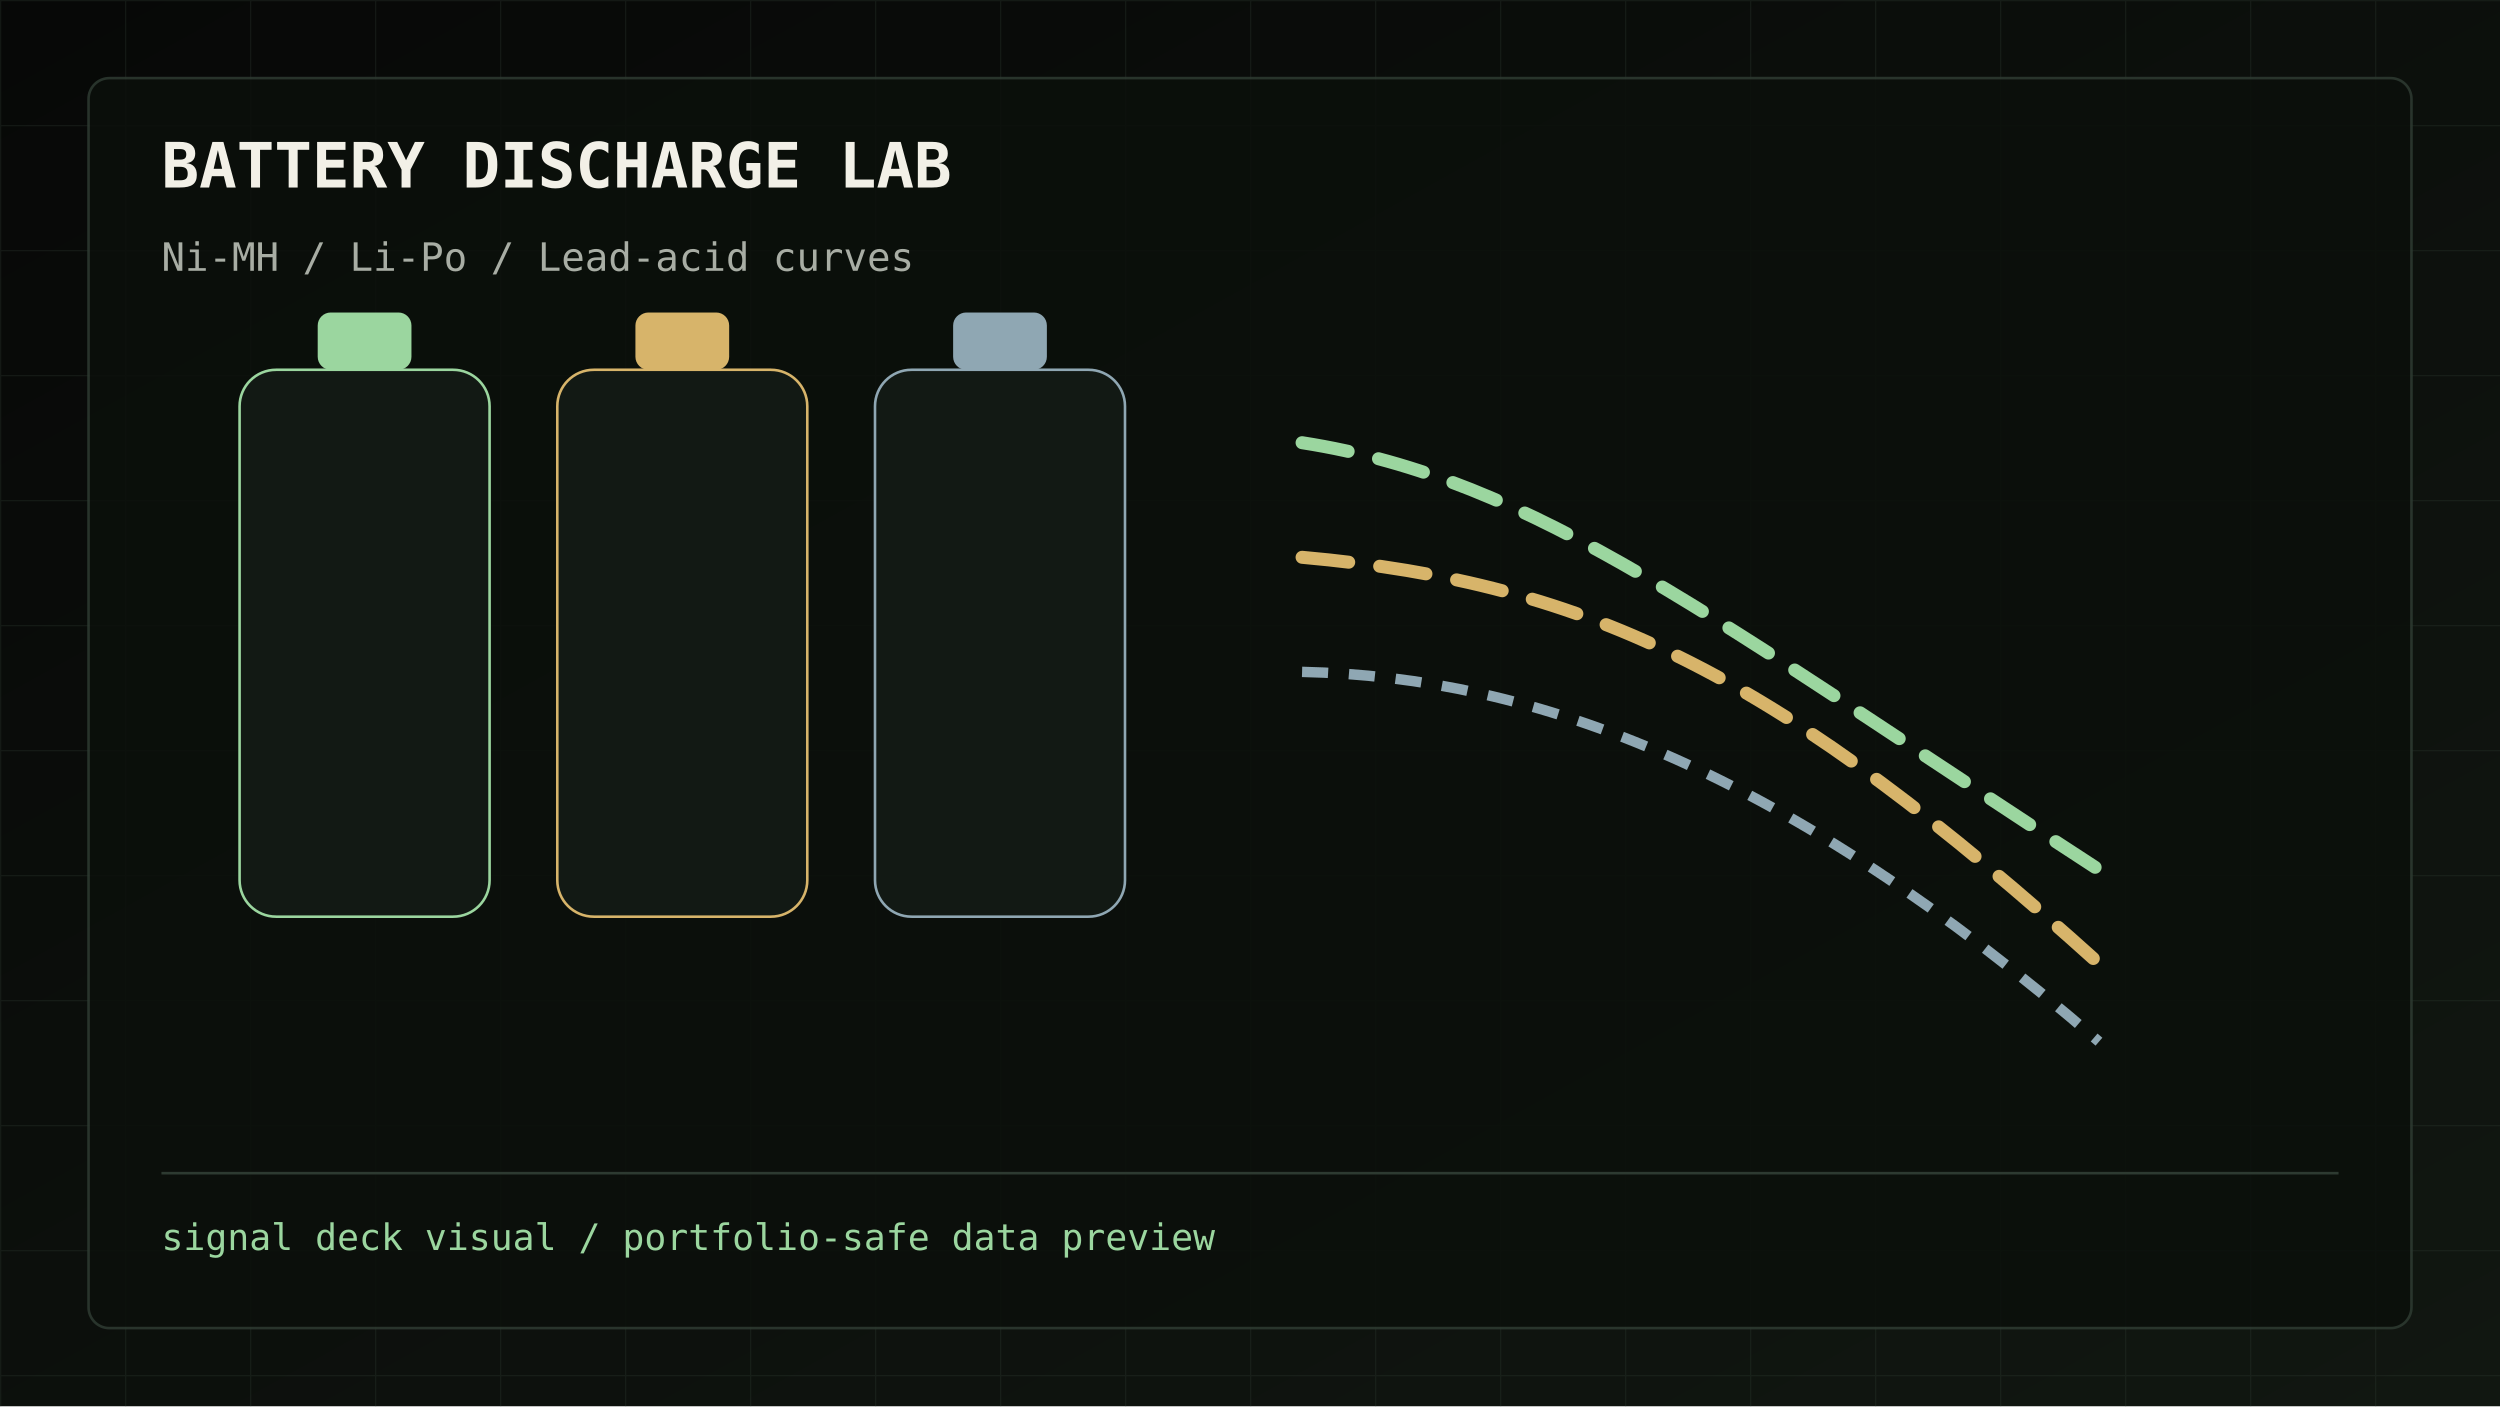
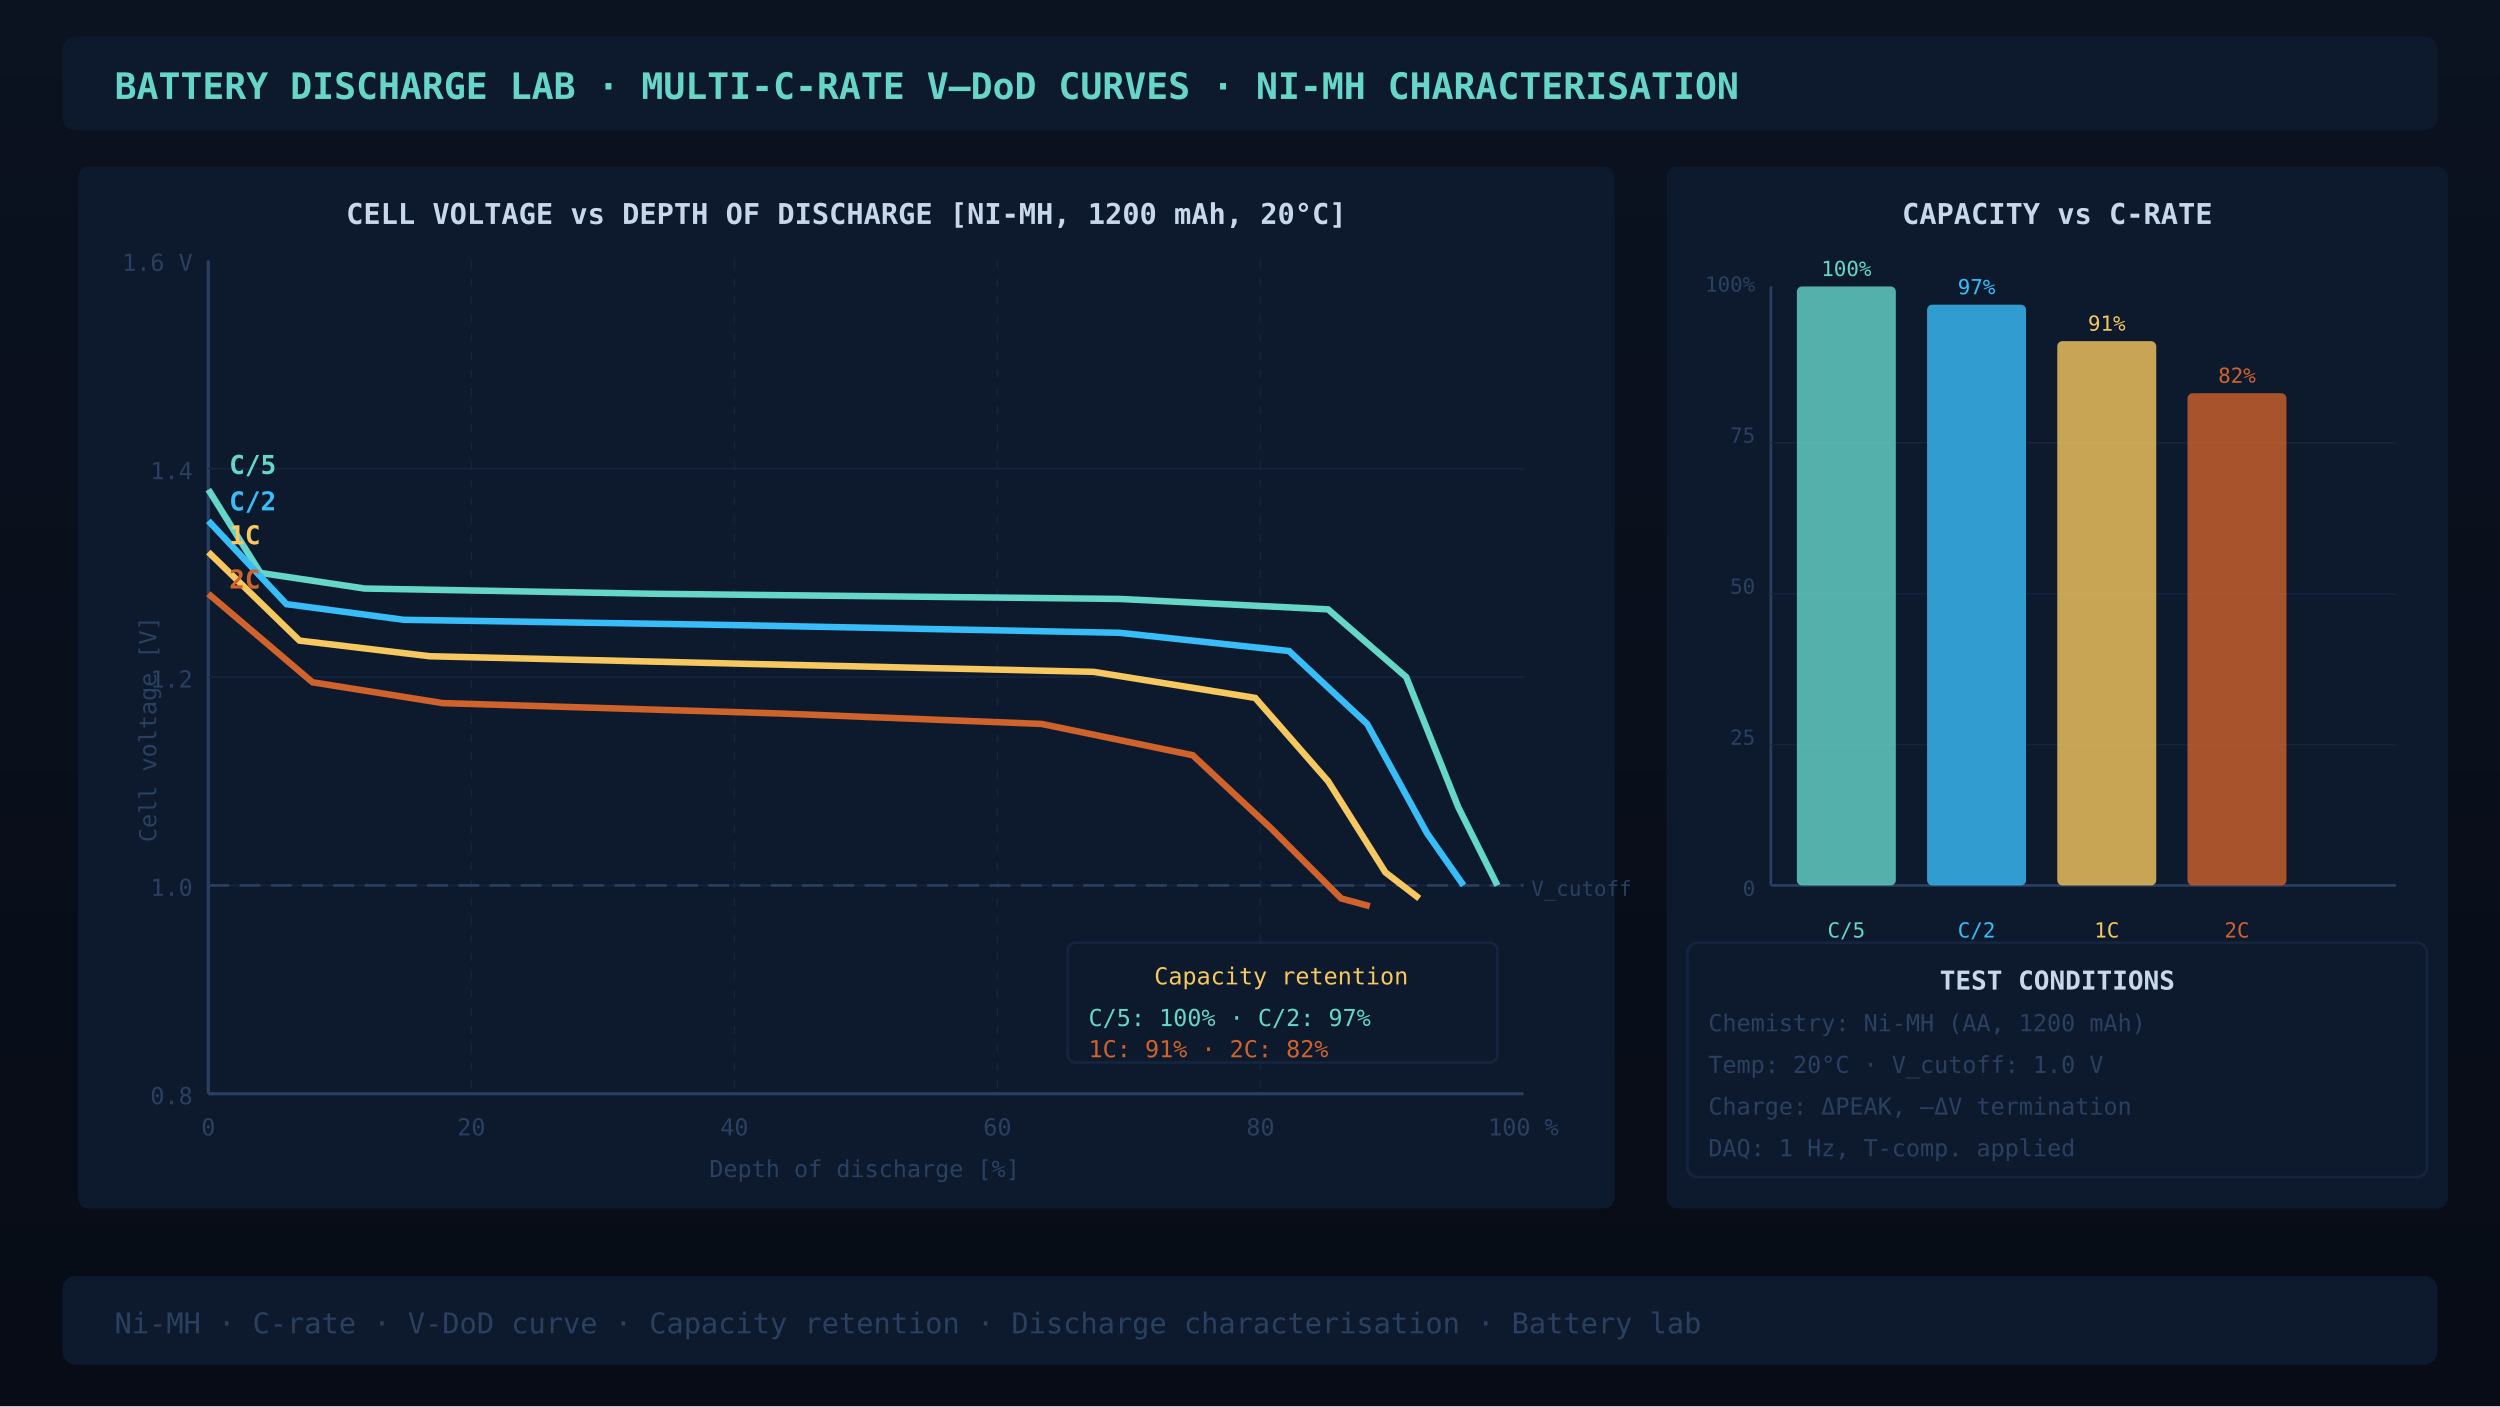
- <svg xmlns="http://www.w3.org/2000/svg" viewBox="0 0 960 540" role="img" aria-label="BATTERY DISCHARGE LAB - Ni-MH / Li-Po / Lead-acid curves">
+ <svg xmlns="http://www.w3.org/2000/svg" viewBox="0 0 960 540" role="img" aria-label="Battery discharge characterisation multi-C-rate voltage capacity curves Ni-MH">
  <defs>
-     <linearGradient id="bg" x1="0" y1="0" x2="1" y2="1">
-       <stop offset="0" stop-color="#070807" />
-       <stop offset="1" stop-color="#111711" />
+     <linearGradient id="bg" x1="0" y1="0" x2="0" y2="1">
+       <stop offset="0" stop-color="#0b1220" />
+       <stop offset="1" stop-color="#070c16" />
    </linearGradient>
-     <pattern id="grid" width="48" height="48" patternUnits="userSpaceOnUse">
-       <path d="M48 0H0V48" fill="none" stroke="#2d3a31" stroke-width="1" opacity="0.55" />
-     </pattern>
-     <style>
-       .dash{fill:none;stroke:#9bd69f;stroke-width:5;stroke-linecap:round;stroke-dasharray:18 12;animation:dash 9s linear infinite}.amber{stroke:#d7b46a}.scan{animation:float 6s ease-in-out infinite}.label{font-family:ui-monospace,SFMono-Regular,Menlo,monospace}.muted{fill:#a8ada4}@keyframes dash{to{stroke-dashoffset:-180}}@keyframes float{50%{transform:translateY(-8px)}}
-     </style>
  </defs>
  <rect width="960" height="540" fill="url(#bg)" />
-   <rect width="960" height="540" fill="url(#grid)" opacity="0.55" />
-   <rect x="34" y="30" width="892" height="480" rx="8" fill="#0b0f0b" opacity="0.86" stroke="#2d3a31" />
-   <text x="62" y="72" fill="#f2f0e7" class="label" font-size="24" font-weight="700">BATTERY DISCHARGE LAB</text>
-   <text x="62" y="104" fill="#a8ada4" class="label" font-size="15">Ni-MH / Li-Po / Lead-acid curves</text>
-   <g>
-     <rect x="92" y="142" width="96" height="210" rx="14" fill="#121914" stroke="#9bd69f" />
-     <rect x="122" y="120" width="36" height="22" rx="5" fill="#9bd69f" />
-     <rect x="214" y="142" width="96" height="210" rx="14" fill="#121914" stroke="#d7b46a" />
-     <rect x="244" y="120" width="36" height="22" rx="5" fill="#d7b46a" />
-     <rect x="336" y="142" width="96" height="210" rx="14" fill="#121914" stroke="#8fa7b3" />
-     <rect x="366" y="120" width="36" height="22" rx="5" fill="#8fa7b3" />
-     <path class="dash" d="M500 170 C590 184 658 238 806 334" />
-     <path class="dash amber" d="M500 214 C612 224 684 260 806 370" />
-     <path d="M500 258 C590 260 686 296 806 400" fill="none" stroke="#8fa7b3" stroke-width="4" stroke-dasharray="10 8" />
-   </g>
-   <rect x="62" y="450" width="836" height="1" fill="#2d3a31" />
-   <text x="62" y="480" fill="#9bd69f" class="label" font-size="14">signal deck visual / portfolio-safe data preview</text>
+   <rect x="24" y="14" width="912" height="36" rx="5" fill="#0d1a2e" />
+   <text x="44" y="38" font-family="monospace" font-size="14" fill="#65d6c9" font-weight="bold">BATTERY DISCHARGE LAB · MULTI-C-RATE V–DoD CURVES · NI-MH CHARACTERISATION</text>
+   <rect x="30" y="64" width="590" height="400" rx="4" fill="#0d1a2e" />
+   <text x="325" y="86" font-family="monospace" font-size="11" fill="#c8d8ea" text-anchor="middle" font-weight="bold">CELL VOLTAGE vs DEPTH OF DISCHARGE [NI-MH, 1200 mAh, 20°C]</text>
+   <line x1="80" y1="100" x2="80" y2="420" stroke="#2a4060" stroke-width="1.2" />
+   <line x1="80" y1="420" x2="585" y2="420" stroke="#2a4060" stroke-width="1.2" />
+   <text x="74" y="424" font-family="monospace" font-size="9" fill="#2a4060" text-anchor="end">0.8</text>
+   <text x="74" y="344" font-family="monospace" font-size="9" fill="#2a4060" text-anchor="end">1.0</text>
+   <text x="74" y="264" font-family="monospace" font-size="9" fill="#2a4060" text-anchor="end">1.2</text>
+   <text x="74" y="184" font-family="monospace" font-size="9" fill="#2a4060" text-anchor="end">1.4</text>
+   <text x="74" y="104" font-family="monospace" font-size="9" fill="#2a4060" text-anchor="end">1.6 V</text>
+   <text x="60" y="280" font-family="monospace" font-size="9" fill="#2a4060" transform="rotate(-90,60,280)" text-anchor="middle">Cell voltage [V]</text>
+   <line x1="80" y1="340" x2="585" y2="340" stroke="#152540" stroke-width="0.6" />
+   <line x1="80" y1="260" x2="585" y2="260" stroke="#152540" stroke-width="0.6" />
+   <line x1="80" y1="180" x2="585" y2="180" stroke="#152540" stroke-width="0.6" />
+   <text x="80" y="436" font-family="monospace" font-size="9" fill="#2a4060" text-anchor="middle">0</text>
+   <text x="181" y="436" font-family="monospace" font-size="9" fill="#2a4060" text-anchor="middle">20</text>
+   <text x="282" y="436" font-family="monospace" font-size="9" fill="#2a4060" text-anchor="middle">40</text>
+   <text x="383" y="436" font-family="monospace" font-size="9" fill="#2a4060" text-anchor="middle">60</text>
+   <text x="484" y="436" font-family="monospace" font-size="9" fill="#2a4060" text-anchor="middle">80</text>
+   <text x="585" y="436" font-family="monospace" font-size="9" fill="#2a4060" text-anchor="middle">100 %</text>
+   <text x="332" y="452" font-family="monospace" font-size="9" fill="#2a4060" text-anchor="middle">Depth of discharge [%]</text>
+   <line x1="181" y1="100" x2="181" y2="420" stroke="#152540" stroke-width="0.5" stroke-dasharray="3,4" />
+   <line x1="282" y1="100" x2="282" y2="420" stroke="#152540" stroke-width="0.5" stroke-dasharray="3,4" />
+   <line x1="383" y1="100" x2="383" y2="420" stroke="#152540" stroke-width="0.5" stroke-dasharray="3,4" />
+   <line x1="484" y1="100" x2="484" y2="420" stroke="#152540" stroke-width="0.5" stroke-dasharray="3,4" />
+   <line x1="80" y1="340" x2="585" y2="340" stroke="#2a4060" stroke-width="1" stroke-dasharray="8,4" />
+   <text x="588" y="344" font-family="monospace" font-size="8" fill="#2a4060">V_cutoff</text>
+   <polyline points="80,188 100,220 140,226 250,228 430,230 510,234 540,260 560,310 575,340" fill="none" stroke="#65d6c9" stroke-width="2.5" />
+   <polyline points="80,200 110,232 155,238 280,240 430,243 495,250 525,278 548,320 562,340" fill="none" stroke="#38bdf8" stroke-width="2.5" />
+   <polyline points="80,212 115,246 165,252 290,255 420,258 482,268 510,300 532,335 545,345" fill="none" stroke="#f6c85f" stroke-width="2.5" />
+   <polyline points="80,228 120,262 170,270 300,274 400,278 458,290 488,318 515,345 526,348" fill="none" stroke="#d0622c" stroke-width="2.5" />
+   <text x="88" y="182" font-family="monospace" font-size="10" fill="#65d6c9" font-weight="bold">C/5</text>
+   <text x="88" y="196" font-family="monospace" font-size="10" fill="#38bdf8" font-weight="bold">C/2</text>
+   <text x="88" y="209" font-family="monospace" font-size="10" fill="#f6c85f" font-weight="bold">1C</text>
+   <text x="88" y="226" font-family="monospace" font-size="10" fill="#d0622c" font-weight="bold">2C</text>
+   <rect x="410" y="362" width="165" height="46" rx="3" fill="#0d1a2e" stroke="#152540" stroke-width="1" />
+   <text x="492" y="378" font-family="monospace" font-size="9" fill="#f6c85f" text-anchor="middle">Capacity retention</text>
+   <text x="418" y="394" font-family="monospace" font-size="9" fill="#65d6c9">C/5: 100% · C/2: 97%</text>
+   <text x="418" y="406" font-family="monospace" font-size="9" fill="#d0622c">1C: 91% · 2C: 82%</text>
+   <rect x="640" y="64" width="300" height="400" rx="4" fill="#0d1a2e" />
+   <text x="790" y="86" font-family="monospace" font-size="11" fill="#c8d8ea" text-anchor="middle" font-weight="bold">CAPACITY vs C-RATE</text>
+   <line x1="680" y1="110" x2="680" y2="340" stroke="#2a4060" stroke-width="1" />
+   <line x1="680" y1="340" x2="920" y2="340" stroke="#2a4060" stroke-width="1" />
+   <text x="674" y="344" font-family="monospace" font-size="8" fill="#2a4060" text-anchor="end">0</text>
+   <text x="674" y="286" font-family="monospace" font-size="8" fill="#2a4060" text-anchor="end">25</text>
+   <text x="674" y="228" font-family="monospace" font-size="8" fill="#2a4060" text-anchor="end">50</text>
+   <text x="674" y="170" font-family="monospace" font-size="8" fill="#2a4060" text-anchor="end">75</text>
+   <text x="674" y="112" font-family="monospace" font-size="8" fill="#2a4060" text-anchor="end">100%</text>
+   <line x1="680" y1="286" x2="920" y2="286" stroke="#152540" stroke-width="0.5" />
+   <line x1="680" y1="228" x2="920" y2="228" stroke="#152540" stroke-width="0.5" />
+   <line x1="680" y1="170" x2="920" y2="170" stroke="#152540" stroke-width="0.5" />
+   <rect x="690" y="110" width="38" height="230" rx="2" fill="#65d6c9" opacity="0.8" />
+   <text x="709" y="360" font-family="monospace" font-size="8" fill="#65d6c9" text-anchor="middle">C/5</text>
+   <text x="709" y="106" font-family="monospace" font-size="8" fill="#65d6c9" text-anchor="middle">100%</text>
+   <rect x="740" y="117" width="38" height="223" rx="2" fill="#38bdf8" opacity="0.8" />
+   <text x="759" y="360" font-family="monospace" font-size="8" fill="#38bdf8" text-anchor="middle">C/2</text>
+   <text x="759" y="113" font-family="monospace" font-size="8" fill="#38bdf8" text-anchor="middle">97%</text>
+   <rect x="790" y="131" width="38" height="209" rx="2" fill="#f6c85f" opacity="0.8" />
+   <text x="809" y="360" font-family="monospace" font-size="8" fill="#f6c85f" text-anchor="middle">1C</text>
+   <text x="809" y="127" font-family="monospace" font-size="8" fill="#f6c85f" text-anchor="middle">91%</text>
+   <rect x="840" y="151" width="38" height="189" rx="2" fill="#d0622c" opacity="0.8" />
+   <text x="859" y="360" font-family="monospace" font-size="8" fill="#d0622c" text-anchor="middle">2C</text>
+   <text x="859" y="147" font-family="monospace" font-size="8" fill="#d0622c" text-anchor="middle">82%</text>
+   <rect x="648" y="362" width="284" height="90" rx="4" fill="#0d1a2e" stroke="#152540" stroke-width="1" />
+   <text x="790" y="380" font-family="monospace" font-size="10" fill="#c8d8ea" text-anchor="middle" font-weight="bold">TEST CONDITIONS</text>
+   <text x="656" y="396" font-family="monospace" font-size="9" fill="#2a4060">Chemistry:  Ni-MH (AA, 1200 mAh)</text>
+   <text x="656" y="412" font-family="monospace" font-size="9" fill="#2a4060">Temp: 20°C · V_cutoff: 1.0 V</text>
+   <text x="656" y="428" font-family="monospace" font-size="9" fill="#2a4060">Charge: ΔPEAK, –ΔV termination</text>
+   <text x="656" y="444" font-family="monospace" font-size="9" fill="#2a4060">DAQ: 1 Hz, T-comp. applied</text>
+   <rect x="24" y="490" width="912" height="34" rx="5" fill="#0d1a2e" />
+   <text x="44" y="512" font-family="monospace" font-size="11" fill="#2a4060">Ni-MH · C-rate · V-DoD curve · Capacity retention · Discharge characterisation · Battery lab</text>
</svg>
